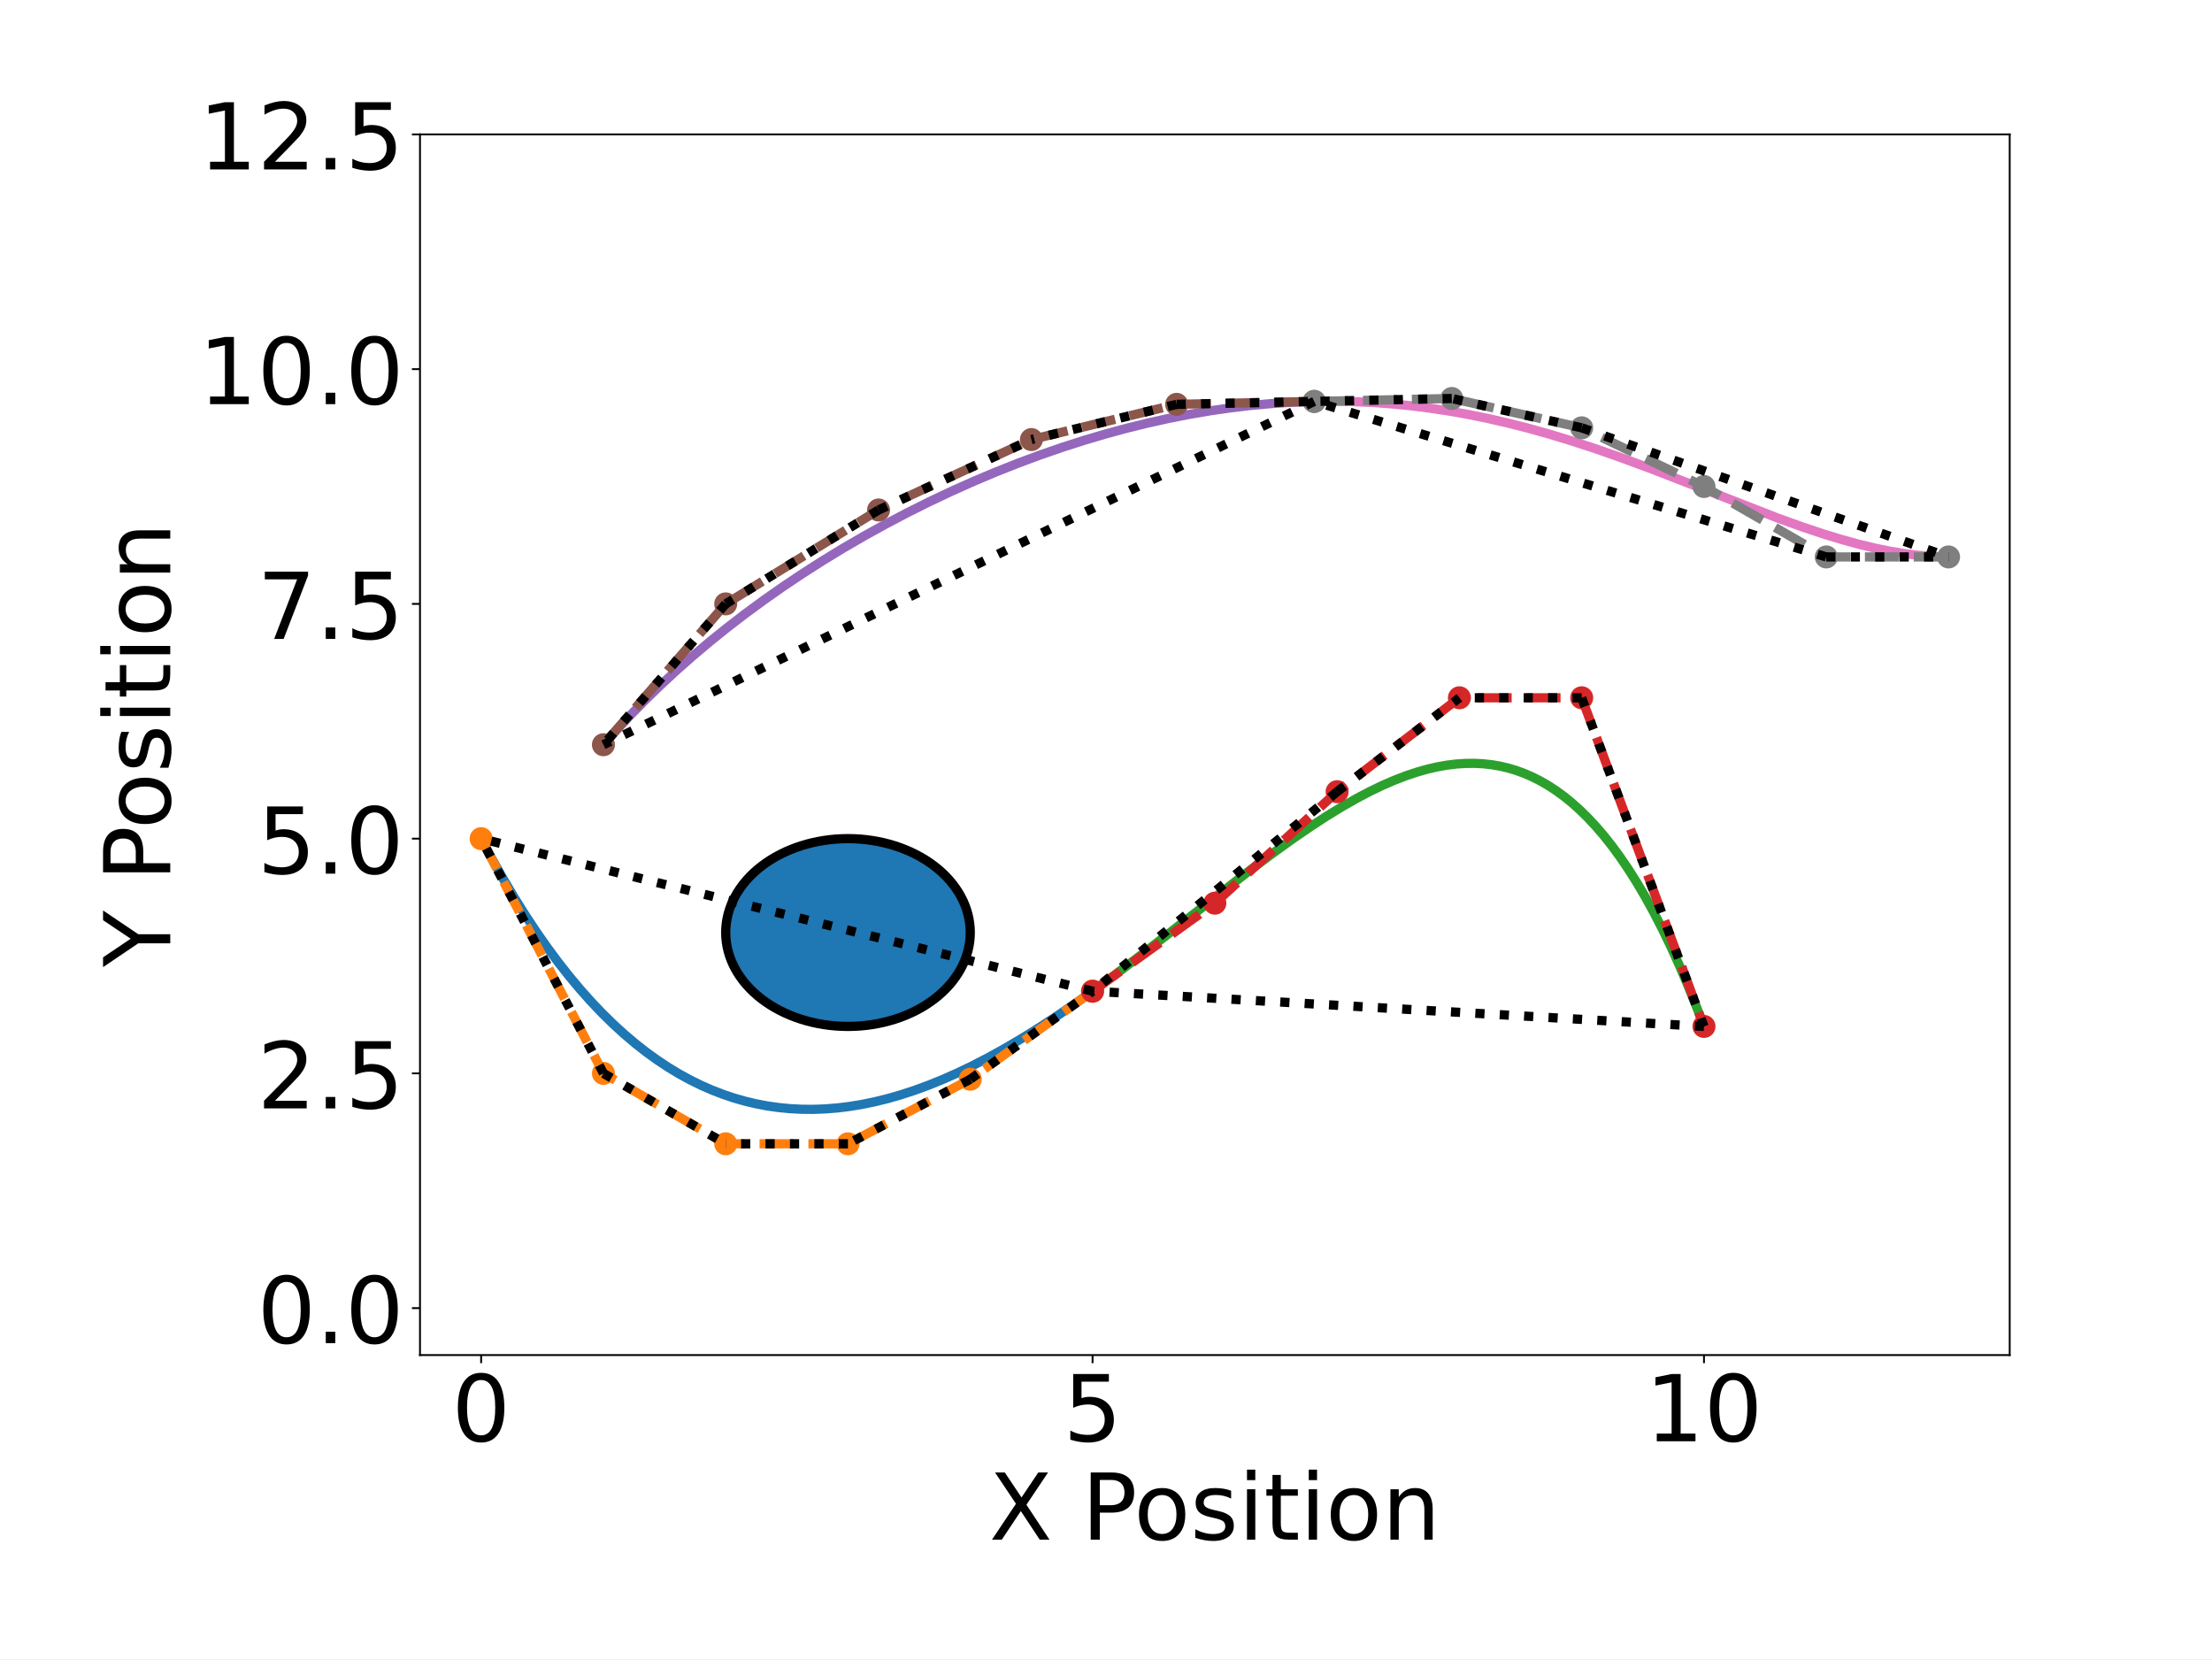
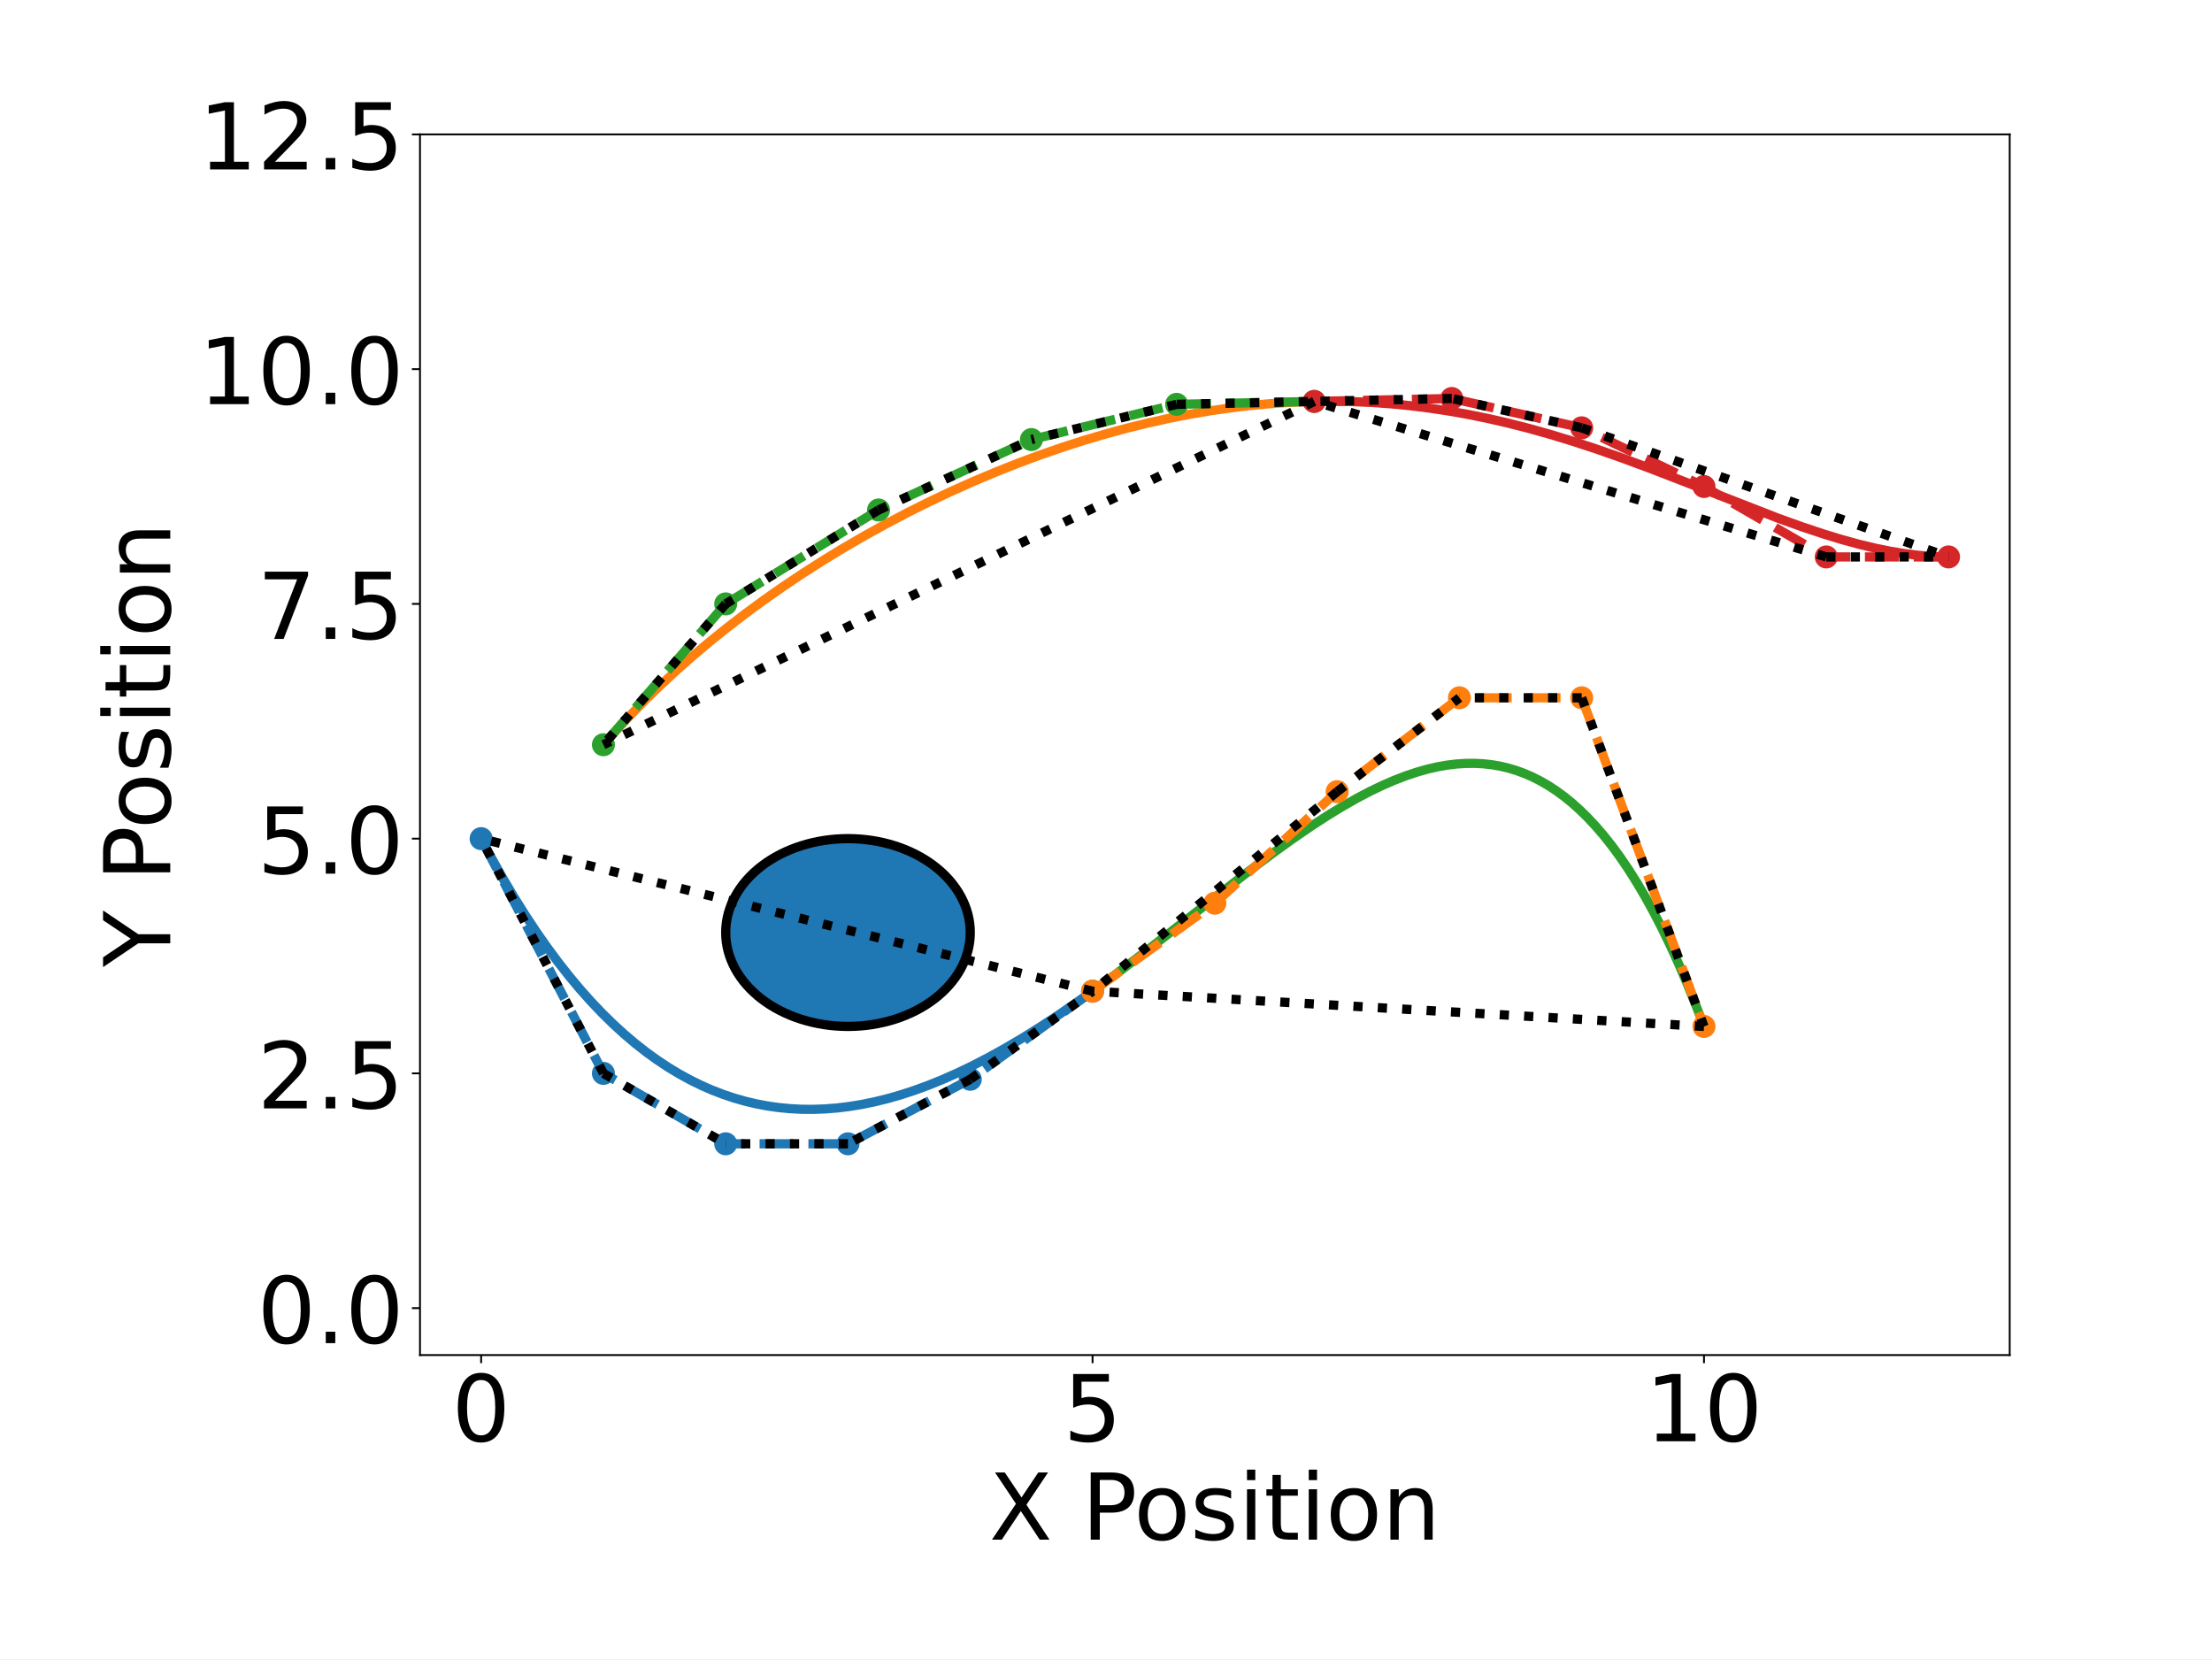
<svg xmlns="http://www.w3.org/2000/svg" xmlns:xlink="http://www.w3.org/1999/xlink" height="720pt" version="1.1" viewBox="0 0 959.976 720" width="959.976pt">
  <defs>
    <style type="text/css">
*{stroke-linecap:butt;stroke-linejoin:round;}
  </style>
  </defs>
  <g id="figure_1">
    <g id="patch_1">
      <path d="M 0 720  L 959.976 720  L 959.976 0  L 0 0  z " style="fill:#ffffff;" />
    </g>
    <g id="axes_1">
      <g id="patch_2">
        <path d="M 182.27 588.04  L 872.181 588.04  L 872.181 58.32  L 182.27 58.32  z " style="fill:#ffffff;" />
      </g>
      <g id="patch_3">
-         <path clip-path="url(#p25de357750)" d="M 368.015 445.423  C 382.09 445.423 395.589 441.13 405.541 433.488  C 415.494 425.847 421.085 415.482 421.085 404.675  C 421.085 393.869 415.494 383.504 405.541 375.862  C 395.589 368.221 382.09 363.928 368.015 363.928  C 353.941 363.928 340.441 368.221 330.489 375.862  C 320.537 383.504 314.945 393.869 314.945 404.675  C 314.945 415.482 320.537 425.847 330.489 433.488  C 340.441 441.13 353.941 445.423 368.015 445.423  z " style="fill:#1f77b4;stroke:#000000;stroke-linejoin:miter;stroke-width:4;" />
+         <path clip-path="url(#p99c8667e4a)" d="M 368.015 445.423  C 382.09 445.423 395.589 441.13 405.541 433.488  C 415.494 425.847 421.085 415.482 421.085 404.675  C 421.085 393.869 415.494 383.504 405.541 375.862  C 395.589 368.221 382.09 363.928 368.015 363.928  C 353.941 363.928 340.441 368.221 330.489 375.862  C 320.537 383.504 314.945 393.869 314.945 404.675  C 314.945 415.482 320.537 425.847 330.489 433.488  C 340.441 441.13 353.941 445.423 368.015 445.423  z " style="fill:#1f77b4;stroke:#000000;stroke-linejoin:miter;stroke-width:4;" />
      </g>
      <g id="matplotlib.axis_1">
        <g id="xtick_1">
          <g id="line2d_1">
            <defs>
-               <path d="M 0 0  L 0 3.5  " id="me58fa36482" style="stroke:#000000;stroke-width:0.8;" />
-             </defs>
-             <g>
-               <use style="stroke:#000000;stroke-width:0.8;" x="208.805" xlink:href="#me58fa36482" y="588.04" />
+               <path d="M 0 0  L 0 3.5  " id="mffff2bf5b6" style="stroke:#000000;stroke-width:0.8;" />
+             </defs>
+             <g>
+               <use style="stroke:#000000;stroke-width:0.8;" x="208.805" xlink:href="#mffff2bf5b6" y="588.04" />
            </g>
          </g>
          <g id="text_1">
            <defs>
              <path d="M 31.781 66.406  Q 24.172 66.406 20.328 58.906  Q 16.5 51.422 16.5 36.375  Q 16.5 21.391 20.328 13.891  Q 24.172 6.391 31.781 6.391  Q 39.453 6.391 43.281 13.891  Q 47.125 21.391 47.125 36.375  Q 47.125 51.422 43.281 58.906  Q 39.453 66.406 31.781 66.406  z M 31.781 74.219  Q 44.047 74.219 50.516 64.516  Q 56.984 54.828 56.984 36.375  Q 56.984 17.969 50.516 8.266  Q 44.047 -1.422 31.781 -1.422  Q 19.531 -1.422 13.062 8.266  Q 6.594 17.969 6.594 36.375  Q 6.594 54.828 13.062 64.516  Q 19.531 74.219 31.781 74.219  z " id="DejaVuSans-48" />
            </defs>
            <g transform="translate(196.08 625.4338)scale(0.4 -0.4)">
              <use xlink:href="#DejaVuSans-48" />
            </g>
          </g>
        </g>
        <g id="xtick_2">
          <g id="line2d_2">
            <g>
-               <use style="stroke:#000000;stroke-width:0.8;" x="474.155" xlink:href="#me58fa36482" y="588.04" />
+               <use style="stroke:#000000;stroke-width:0.8;" x="474.155" xlink:href="#mffff2bf5b6" y="588.04" />
            </g>
          </g>
          <g id="text_2">
            <defs>
              <path d="M 10.797 72.906  L 49.516 72.906  L 49.516 64.594  L 19.828 64.594  L 19.828 46.734  Q 21.969 47.469 24.109 47.828  Q 26.266 48.188 28.422 48.188  Q 40.625 48.188 47.75 41.5  Q 54.891 34.812 54.891 23.391  Q 54.891 11.625 47.562 5.094  Q 40.234 -1.422 26.906 -1.422  Q 22.312 -1.422 17.547 -0.641  Q 12.797 0.141 7.719 1.703  L 7.719 11.625  Q 12.109 9.234 16.797 8.062  Q 21.484 6.891 26.703 6.891  Q 35.156 6.891 40.078 11.328  Q 45.016 15.766 45.016 23.391  Q 45.016 31 40.078 35.438  Q 35.156 39.891 26.703 39.891  Q 22.75 39.891 18.812 39.016  Q 14.891 38.141 10.797 36.281  z " id="DejaVuSans-53" />
            </defs>
            <g transform="translate(461.4304 625.4338)scale(0.4 -0.4)">
              <use xlink:href="#DejaVuSans-53" />
            </g>
          </g>
        </g>
        <g id="xtick_3">
          <g id="line2d_3">
            <g>
-               <use style="stroke:#000000;stroke-width:0.8;" x="739.506" xlink:href="#me58fa36482" y="588.04" />
+               <use style="stroke:#000000;stroke-width:0.8;" x="739.506" xlink:href="#mffff2bf5b6" y="588.04" />
            </g>
          </g>
          <g id="text_3">
            <defs>
              <path d="M 12.406 8.297  L 28.516 8.297  L 28.516 63.922  L 10.984 60.406  L 10.984 69.391  L 28.422 72.906  L 38.281 72.906  L 38.281 8.297  L 54.391 8.297  L 54.391 0  L 12.406 0  z " id="DejaVuSans-49" />
            </defs>
            <g transform="translate(714.0558 625.4338)scale(0.4 -0.4)">
              <use xlink:href="#DejaVuSans-49" />
              <use x="63.623" xlink:href="#DejaVuSans-48" />
            </g>
          </g>
        </g>
        <g id="text_4">
          <defs>
            <path d="M 6.297 72.906  L 16.891 72.906  L 35.016 45.797  L 53.219 72.906  L 63.812 72.906  L 40.375 37.891  L 65.375 0  L 54.781 0  L 34.281 31  L 13.625 0  L 2.984 0  L 29 38.922  z " id="DejaVuSans-88" />
            <path id="DejaVuSans-32" />
            <path d="M 19.672 64.797  L 19.672 37.406  L 32.078 37.406  Q 38.969 37.406 42.719 40.969  Q 46.484 44.531 46.484 51.125  Q 46.484 57.672 42.719 61.234  Q 38.969 64.797 32.078 64.797  z M 9.812 72.906  L 32.078 72.906  Q 44.344 72.906 50.609 67.359  Q 56.891 61.812 56.891 51.125  Q 56.891 40.328 50.609 34.812  Q 44.344 29.297 32.078 29.297  L 19.672 29.297  L 19.672 0  L 9.812 0  z " id="DejaVuSans-80" />
            <path d="M 30.609 48.391  Q 23.391 48.391 19.188 42.75  Q 14.984 37.109 14.984 27.297  Q 14.984 17.484 19.156 11.844  Q 23.344 6.203 30.609 6.203  Q 37.797 6.203 41.984 11.859  Q 46.188 17.531 46.188 27.297  Q 46.188 37.016 41.984 42.703  Q 37.797 48.391 30.609 48.391  z M 30.609 56  Q 42.328 56 49.016 48.375  Q 55.719 40.766 55.719 27.297  Q 55.719 13.875 49.016 6.219  Q 42.328 -1.422 30.609 -1.422  Q 18.844 -1.422 12.172 6.219  Q 5.516 13.875 5.516 27.297  Q 5.516 40.766 12.172 48.375  Q 18.844 56 30.609 56  z " id="DejaVuSans-111" />
            <path d="M 44.281 53.078  L 44.281 44.578  Q 40.484 46.531 36.375 47.5  Q 32.281 48.484 27.875 48.484  Q 21.188 48.484 17.844 46.438  Q 14.5 44.391 14.5 40.281  Q 14.5 37.156 16.891 35.375  Q 19.281 33.594 26.516 31.984  L 29.594 31.297  Q 39.156 29.25 43.188 25.516  Q 47.219 21.781 47.219 15.094  Q 47.219 7.469 41.188 3.016  Q 35.156 -1.422 24.609 -1.422  Q 20.219 -1.422 15.453 -0.562  Q 10.688 0.297 5.422 2  L 5.422 11.281  Q 10.406 8.688 15.234 7.391  Q 20.062 6.109 24.812 6.109  Q 31.156 6.109 34.562 8.281  Q 37.984 10.453 37.984 14.406  Q 37.984 18.062 35.516 20.016  Q 33.062 21.969 24.703 23.781  L 21.578 24.516  Q 13.234 26.266 9.516 29.906  Q 5.812 33.547 5.812 39.891  Q 5.812 47.609 11.281 51.797  Q 16.75 56 26.812 56  Q 31.781 56 36.172 55.266  Q 40.578 54.547 44.281 53.078  z " id="DejaVuSans-115" />
            <path d="M 9.422 54.688  L 18.406 54.688  L 18.406 0  L 9.422 0  z M 9.422 75.984  L 18.406 75.984  L 18.406 64.594  L 9.422 64.594  z " id="DejaVuSans-105" />
            <path d="M 18.312 70.219  L 18.312 54.688  L 36.812 54.688  L 36.812 47.703  L 18.312 47.703  L 18.312 18.016  Q 18.312 11.328 20.141 9.422  Q 21.969 7.516 27.594 7.516  L 36.812 7.516  L 36.812 0  L 27.594 0  Q 17.188 0 13.234 3.875  Q 9.281 7.766 9.281 18.016  L 9.281 47.703  L 2.688 47.703  L 2.688 54.688  L 9.281 54.688  L 9.281 70.219  z " id="DejaVuSans-116" />
            <path d="M 54.891 33.016  L 54.891 0  L 45.906 0  L 45.906 32.719  Q 45.906 40.484 42.875 44.328  Q 39.844 48.188 33.797 48.188  Q 26.516 48.188 22.312 43.547  Q 18.109 38.922 18.109 30.906  L 18.109 0  L 9.078 0  L 9.078 54.688  L 18.109 54.688  L 18.109 46.188  Q 21.344 51.125 25.703 53.562  Q 30.078 56 35.797 56  Q 45.219 56 50.047 50.172  Q 54.891 44.344 54.891 33.016  z " id="DejaVuSans-110" />
          </defs>
          <g transform="translate(429.313 668.1463)scale(0.4 -0.4)">
            <use xlink:href="#DejaVuSans-88" />
            <use x="68.506" xlink:href="#DejaVuSans-32" />
            <use x="100.293" xlink:href="#DejaVuSans-80" />
            <use x="156.971" xlink:href="#DejaVuSans-111" />
            <use x="218.152" xlink:href="#DejaVuSans-115" />
            <use x="270.252" xlink:href="#DejaVuSans-105" />
            <use x="298.035" xlink:href="#DejaVuSans-116" />
            <use x="337.244" xlink:href="#DejaVuSans-105" />
            <use x="365.027" xlink:href="#DejaVuSans-111" />
            <use x="426.209" xlink:href="#DejaVuSans-110" />
          </g>
        </g>
      </g>
      <g id="matplotlib.axis_2">
        <g id="ytick_1">
          <g id="line2d_4">
            <defs>
-               <path d="M 0 0  L -3.5 0  " id="mf2f742e5f3" style="stroke:#000000;stroke-width:0.8;" />
-             </defs>
-             <g>
-               <use style="stroke:#000000;stroke-width:0.8;" x="182.27" xlink:href="#mf2f742e5f3" y="567.666" />
+               <path d="M 0 0  L -3.5 0  " id="mb13438beca" style="stroke:#000000;stroke-width:0.8;" />
+             </defs>
+             <g>
+               <use style="stroke:#000000;stroke-width:0.8;" x="182.27" xlink:href="#mb13438beca" y="567.666" />
            </g>
          </g>
          <g id="text_5">
            <defs>
              <path d="M 10.688 12.406  L 21 12.406  L 21 0  L 10.688 0  z " id="DejaVuSans-46" />
            </defs>
            <g transform="translate(111.6575 582.863)scale(0.4 -0.4)">
              <use xlink:href="#DejaVuSans-48" />
              <use x="63.623" xlink:href="#DejaVuSans-46" />
              <use x="95.41" xlink:href="#DejaVuSans-48" />
            </g>
          </g>
        </g>
        <g id="ytick_2">
          <g id="line2d_5">
            <g>
-               <use style="stroke:#000000;stroke-width:0.8;" x="182.27" xlink:href="#mf2f742e5f3" y="465.797" />
+               <use style="stroke:#000000;stroke-width:0.8;" x="182.27" xlink:href="#mb13438beca" y="465.797" />
            </g>
          </g>
          <g id="text_6">
            <defs>
              <path d="M 19.188 8.297  L 53.609 8.297  L 53.609 0  L 7.328 0  L 7.328 8.297  Q 12.938 14.109 22.625 23.891  Q 32.328 33.688 34.812 36.531  Q 39.547 41.844 41.422 45.531  Q 43.312 49.219 43.312 52.781  Q 43.312 58.594 39.234 62.25  Q 35.156 65.922 28.609 65.922  Q 23.969 65.922 18.812 64.312  Q 13.672 62.703 7.812 59.422  L 7.812 69.391  Q 13.766 71.781 18.938 73  Q 24.125 74.219 28.422 74.219  Q 39.75 74.219 46.484 68.547  Q 53.219 62.891 53.219 53.422  Q 53.219 48.922 51.531 44.891  Q 49.859 40.875 45.406 35.406  Q 44.188 33.984 37.641 27.219  Q 31.109 20.453 19.188 8.297  z " id="DejaVuSans-50" />
            </defs>
            <g transform="translate(111.6575 480.9938)scale(0.4 -0.4)">
              <use xlink:href="#DejaVuSans-50" />
              <use x="63.623" xlink:href="#DejaVuSans-46" />
              <use x="95.41" xlink:href="#DejaVuSans-53" />
            </g>
          </g>
        </g>
        <g id="ytick_3">
          <g id="line2d_6">
            <g>
-               <use style="stroke:#000000;stroke-width:0.8;" x="182.27" xlink:href="#mf2f742e5f3" y="363.928" />
+               <use style="stroke:#000000;stroke-width:0.8;" x="182.27" xlink:href="#mb13438beca" y="363.928" />
            </g>
          </g>
          <g id="text_7">
            <g transform="translate(111.6575 379.1246)scale(0.4 -0.4)">
              <use xlink:href="#DejaVuSans-53" />
              <use x="63.623" xlink:href="#DejaVuSans-46" />
              <use x="95.41" xlink:href="#DejaVuSans-48" />
            </g>
          </g>
        </g>
        <g id="ytick_4">
          <g id="line2d_7">
            <g>
-               <use style="stroke:#000000;stroke-width:0.8;" x="182.27" xlink:href="#mf2f742e5f3" y="262.058" />
+               <use style="stroke:#000000;stroke-width:0.8;" x="182.27" xlink:href="#mb13438beca" y="262.058" />
            </g>
          </g>
          <g id="text_8">
            <defs>
              <path d="M 8.203 72.906  L 55.078 72.906  L 55.078 68.703  L 28.609 0  L 18.312 0  L 43.219 64.594  L 8.203 64.594  z " id="DejaVuSans-55" />
            </defs>
            <g transform="translate(111.6575 277.2553)scale(0.4 -0.4)">
              <use xlink:href="#DejaVuSans-55" />
              <use x="63.623" xlink:href="#DejaVuSans-46" />
              <use x="95.41" xlink:href="#DejaVuSans-53" />
            </g>
          </g>
        </g>
        <g id="ytick_5">
          <g id="line2d_8">
            <g>
-               <use style="stroke:#000000;stroke-width:0.8;" x="182.27" xlink:href="#mf2f742e5f3" y="160.189" />
+               <use style="stroke:#000000;stroke-width:0.8;" x="182.27" xlink:href="#mb13438beca" y="160.189" />
            </g>
          </g>
          <g id="text_9">
            <g transform="translate(86.2075 175.3861)scale(0.4 -0.4)">
              <use xlink:href="#DejaVuSans-49" />
              <use x="63.623" xlink:href="#DejaVuSans-48" />
              <use x="127.246" xlink:href="#DejaVuSans-46" />
              <use x="159.033" xlink:href="#DejaVuSans-48" />
            </g>
          </g>
        </g>
        <g id="ytick_6">
          <g id="line2d_9">
            <g>
-               <use style="stroke:#000000;stroke-width:0.8;" x="182.27" xlink:href="#mf2f742e5f3" y="58.32" />
+               <use style="stroke:#000000;stroke-width:0.8;" x="182.27" xlink:href="#mb13438beca" y="58.32" />
            </g>
          </g>
          <g id="text_10">
            <g transform="translate(86.2075 73.51687)scale(0.4 -0.4)">
              <use xlink:href="#DejaVuSans-49" />
              <use x="63.623" xlink:href="#DejaVuSans-50" />
              <use x="127.246" xlink:href="#DejaVuSans-46" />
              <use x="159.033" xlink:href="#DejaVuSans-53" />
            </g>
          </g>
        </g>
        <g id="text_11">
          <defs>
            <path d="M -0.203 72.906  L 10.406 72.906  L 30.609 42.922  L 50.688 72.906  L 61.281 72.906  L 35.5 34.719  L 35.5 0  L 25.594 0  L 25.594 34.719  z " id="DejaVuSans-89" />
          </defs>
          <g transform="translate(73.88875 419.6081)rotate(-90)scale(0.4 -0.4)">
            <use xlink:href="#DejaVuSans-89" />
            <use x="61.084" xlink:href="#DejaVuSans-32" />
            <use x="92.871" xlink:href="#DejaVuSans-80" />
            <use x="149.549" xlink:href="#DejaVuSans-111" />
            <use x="210.73" xlink:href="#DejaVuSans-115" />
            <use x="262.83" xlink:href="#DejaVuSans-105" />
            <use x="290.613" xlink:href="#DejaVuSans-116" />
            <use x="329.822" xlink:href="#DejaVuSans-105" />
            <use x="357.605" xlink:href="#DejaVuSans-111" />
            <use x="418.787" xlink:href="#DejaVuSans-110" />
          </g>
        </g>
      </g>
      <g id="line2d_10">
-         <path clip-path="url(#p25de357750)" d="M 208.805 363.928  L 213.581 372.867  L 218.358 381.359  L 223.134 389.416  L 227.91 397.051  L 232.687 404.278  L 237.463 411.108  L 242.239 417.553  L 247.015 423.625  L 251.792 429.334  L 256.568 434.692  L 261.344 439.708  L 266.121 444.393  L 270.897 448.755  L 275.673 452.804  L 280.45 456.549  L 285.226 459.999  L 290.002 463.161  L 294.779 466.044  L 299.555 468.656  L 304.331 471.003  L 309.107 473.093  L 313.884 474.933  L 318.66 476.53  L 323.436 477.89  L 328.213 479.02  L 332.989 479.925  L 337.765 480.611  L 342.807 481.105  L 347.849 481.369  L 352.89 481.408  L 357.932 481.23  L 363.239 480.814  L 368.546 480.17  L 373.853 479.306  L 379.425 478.168  L 384.998 476.802  L 390.835 475.135  L 396.673 473.234  L 402.776 471.006  L 408.879 468.543  L 415.248 465.731  L 421.881 462.553  L 428.781 458.992  L 435.945 455.032  L 443.375 450.663  L 451.07 445.876  L 459.296 440.489  L 468.052 434.48  L 474.155 430.143  L 474.155 430.143  " style="fill:none;stroke:#1f77b4;stroke-linecap:square;stroke-width:4;" />
+         <path clip-path="url(#p99c8667e4a)" d="M 208.805 363.928  L 213.581 372.867  L 218.358 381.359  L 223.134 389.416  L 227.91 397.051  L 232.687 404.278  L 237.463 411.108  L 242.239 417.553  L 247.015 423.625  L 251.792 429.334  L 256.568 434.692  L 261.344 439.708  L 266.121 444.393  L 270.897 448.755  L 275.673 452.804  L 280.45 456.549  L 285.226 459.999  L 290.002 463.161  L 294.779 466.044  L 299.555 468.656  L 304.331 471.003  L 309.107 473.093  L 313.884 474.933  L 318.66 476.53  L 323.436 477.89  L 328.213 479.02  L 332.989 479.925  L 337.765 480.611  L 342.807 481.105  L 347.849 481.369  L 352.89 481.408  L 357.932 481.23  L 363.239 480.814  L 368.546 480.17  L 373.853 479.306  L 379.425 478.168  L 384.998 476.802  L 390.835 475.135  L 396.673 473.234  L 402.776 471.006  L 408.879 468.543  L 415.248 465.731  L 421.881 462.553  L 428.781 458.992  L 435.945 455.032  L 443.375 450.663  L 451.07 445.876  L 459.296 440.489  L 468.052 434.48  L 474.155 430.143  L 474.155 430.143  " style="fill:none;stroke:#1f77b4;stroke-linecap:square;stroke-width:4;" />
      </g>
      <g id="line2d_11">
-         <path clip-path="url(#p25de357750)" d="M 208.805 363.928  L 261.875 465.797  L 314.945 496.358  L 368.015 496.358  L 421.085 468.344  L 474.155 430.143  " style="fill:none;stroke:#ff7f0e;stroke-dasharray:14.8,6.4;stroke-dashoffset:0;stroke-width:4;" />
+         <path clip-path="url(#p99c8667e4a)" d="M 208.805 363.928  L 261.875 465.797  L 314.945 496.358  L 368.015 496.358  L 421.085 468.344  L 474.155 430.143  " style="fill:none;stroke:#1f77b4;stroke-dasharray:14.8,6.4;stroke-dashoffset:0;stroke-width:4;" />
        <defs>
-           <path d="M 0 4.5  C 1.193 4.5 2.338 4.026 3.182 3.182  C 4.026 2.338 4.5 1.193 4.5 0  C 4.5 -1.193 4.026 -2.338 3.182 -3.182  C 2.338 -4.026 1.193 -4.5 0 -4.5  C -1.193 -4.5 -2.338 -4.026 -3.182 -3.182  C -4.026 -2.338 -4.5 -1.193 -4.5 0  C -4.5 1.193 -4.026 2.338 -3.182 3.182  C -2.338 4.026 -1.193 4.5 0 4.5  z " id="mc4dd493df7" style="stroke:#ff7f0e;" />
+           <path d="M 0 4.5  C 1.193 4.5 2.338 4.026 3.182 3.182  C 4.026 2.338 4.5 1.193 4.5 0  C 4.5 -1.193 4.026 -2.338 3.182 -3.182  C 2.338 -4.026 1.193 -4.5 0 -4.5  C -1.193 -4.5 -2.338 -4.026 -3.182 -3.182  C -4.026 -2.338 -4.5 -1.193 -4.5 0  C -4.5 1.193 -4.026 2.338 -3.182 3.182  C -2.338 4.026 -1.193 4.5 0 4.5  z " id="m9e0cf4bf58" style="stroke:#1f77b4;" />
        </defs>
-         <g clip-path="url(#p25de357750)">
-           <use style="fill:#ff7f0e;stroke:#ff7f0e;" x="208.805" xlink:href="#mc4dd493df7" y="363.928" />
-           <use style="fill:#ff7f0e;stroke:#ff7f0e;" x="261.875" xlink:href="#mc4dd493df7" y="465.797" />
-           <use style="fill:#ff7f0e;stroke:#ff7f0e;" x="314.945" xlink:href="#mc4dd493df7" y="496.358" />
-           <use style="fill:#ff7f0e;stroke:#ff7f0e;" x="368.015" xlink:href="#mc4dd493df7" y="496.358" />
-           <use style="fill:#ff7f0e;stroke:#ff7f0e;" x="421.085" xlink:href="#mc4dd493df7" y="468.344" />
-           <use style="fill:#ff7f0e;stroke:#ff7f0e;" x="474.155" xlink:href="#mc4dd493df7" y="430.143" />
+         <g clip-path="url(#p99c8667e4a)">
+           <use style="fill:#1f77b4;stroke:#1f77b4;" x="208.805" xlink:href="#m9e0cf4bf58" y="363.928" />
+           <use style="fill:#1f77b4;stroke:#1f77b4;" x="261.875" xlink:href="#m9e0cf4bf58" y="465.797" />
+           <use style="fill:#1f77b4;stroke:#1f77b4;" x="314.945" xlink:href="#m9e0cf4bf58" y="496.358" />
+           <use style="fill:#1f77b4;stroke:#1f77b4;" x="368.015" xlink:href="#m9e0cf4bf58" y="496.358" />
+           <use style="fill:#1f77b4;stroke:#1f77b4;" x="421.085" xlink:href="#m9e0cf4bf58" y="468.344" />
+           <use style="fill:#1f77b4;stroke:#1f77b4;" x="474.155" xlink:href="#m9e0cf4bf58" y="430.143" />
        </g>
      </g>
      <g id="line2d_12">
-         <path clip-path="url(#p25de357750)" d="M 474.155 430.143  L 484.239 422.747  L 495.914 413.897  L 511.304 401.927  L 541.024 378.756  L 551.903 370.596  L 560.925 364.098  L 568.886 358.633  L 576.05 353.978  L 582.684 349.928  L 588.787 346.456  L 594.624 343.389  L 600.197 340.719  L 605.239 338.541  L 610.28 336.608  L 615.056 335.019  L 619.567 333.751  L 623.813 332.778  L 628.059 332.03  L 632.039 331.547  L 636.019 331.284  L 639.999 331.254  L 643.714 331.445  L 647.429 331.859  L 651.144 332.505  L 654.594 333.321  L 658.043 334.354  L 661.493 335.613  L 664.942 337.105  L 668.392 338.841  L 671.841 340.828  L 675.291 343.076  L 678.741 345.595  L 682.19 348.393  L 685.64 351.482  L 689.089 354.869  L 692.539 358.567  L 695.988 362.584  L 699.438 366.933  L 702.887 371.622  L 706.602 377.067  L 710.317 382.934  L 714.032 389.238  L 717.747 395.993  L 721.462 403.215  L 725.177 410.918  L 728.892 419.117  L 732.607 427.829  L 736.587 437.75  L 739.506 445.423  L 739.506 445.423  " style="fill:none;stroke:#2ca02c;stroke-linecap:square;stroke-width:4;" />
+         <path clip-path="url(#p99c8667e4a)" d="M 474.155 430.143  L 484.239 422.747  L 495.914 413.897  L 511.304 401.927  L 541.024 378.756  L 551.903 370.596  L 560.925 364.098  L 568.886 358.633  L 576.05 353.978  L 582.684 349.928  L 588.787 346.456  L 594.624 343.389  L 600.197 340.719  L 605.239 338.541  L 610.28 336.608  L 615.056 335.019  L 619.567 333.751  L 623.813 332.778  L 628.059 332.03  L 632.039 331.547  L 636.019 331.284  L 639.999 331.254  L 643.714 331.445  L 647.429 331.859  L 651.144 332.505  L 654.594 333.321  L 658.043 334.354  L 661.493 335.613  L 664.942 337.105  L 668.392 338.841  L 671.841 340.828  L 675.291 343.076  L 678.741 345.595  L 682.19 348.393  L 685.64 351.482  L 689.089 354.869  L 692.539 358.567  L 695.988 362.584  L 699.438 366.933  L 702.887 371.622  L 706.602 377.067  L 710.317 382.934  L 714.032 389.238  L 717.747 395.993  L 721.462 403.215  L 725.177 410.918  L 728.892 419.117  L 732.607 427.829  L 736.587 437.75  L 739.506 445.423  L 739.506 445.423  " style="fill:none;stroke:#2ca02c;stroke-linecap:square;stroke-width:4;" />
      </g>
      <g id="line2d_13">
-         <path clip-path="url(#p25de357750)" d="M 474.155 430.143  L 527.226 391.942  L 580.296 343.554  L 633.366 302.806  L 686.436 302.806  L 739.506 445.423  " style="fill:none;stroke:#d62728;stroke-dasharray:14.8,6.4;stroke-dashoffset:0;stroke-width:4;" />
+         <path clip-path="url(#p99c8667e4a)" d="M 474.155 430.143  L 527.226 391.942  L 580.296 343.554  L 633.366 302.806  L 686.436 302.806  L 739.506 445.423  " style="fill:none;stroke:#ff7f0e;stroke-dasharray:14.8,6.4;stroke-dashoffset:0;stroke-width:4;" />
        <defs>
-           <path d="M 0 4.5  C 1.193 4.5 2.338 4.026 3.182 3.182  C 4.026 2.338 4.5 1.193 4.5 0  C 4.5 -1.193 4.026 -2.338 3.182 -3.182  C 2.338 -4.026 1.193 -4.5 0 -4.5  C -1.193 -4.5 -2.338 -4.026 -3.182 -3.182  C -4.026 -2.338 -4.5 -1.193 -4.5 0  C -4.5 1.193 -4.026 2.338 -3.182 3.182  C -2.338 4.026 -1.193 4.5 0 4.5  z " id="ma0790e08c5" style="stroke:#d62728;" />
+           <path d="M 0 4.5  C 1.193 4.5 2.338 4.026 3.182 3.182  C 4.026 2.338 4.5 1.193 4.5 0  C 4.5 -1.193 4.026 -2.338 3.182 -3.182  C 2.338 -4.026 1.193 -4.5 0 -4.5  C -1.193 -4.5 -2.338 -4.026 -3.182 -3.182  C -4.026 -2.338 -4.5 -1.193 -4.5 0  C -4.5 1.193 -4.026 2.338 -3.182 3.182  C -2.338 4.026 -1.193 4.5 0 4.5  z " id="m1a6ee201af" style="stroke:#ff7f0e;" />
        </defs>
-         <g clip-path="url(#p25de357750)">
-           <use style="fill:#d62728;stroke:#d62728;" x="474.155" xlink:href="#ma0790e08c5" y="430.143" />
-           <use style="fill:#d62728;stroke:#d62728;" x="527.226" xlink:href="#ma0790e08c5" y="391.942" />
-           <use style="fill:#d62728;stroke:#d62728;" x="580.296" xlink:href="#ma0790e08c5" y="343.554" />
-           <use style="fill:#d62728;stroke:#d62728;" x="633.366" xlink:href="#ma0790e08c5" y="302.806" />
-           <use style="fill:#d62728;stroke:#d62728;" x="686.436" xlink:href="#ma0790e08c5" y="302.806" />
-           <use style="fill:#d62728;stroke:#d62728;" x="739.506" xlink:href="#ma0790e08c5" y="445.423" />
+         <g clip-path="url(#p99c8667e4a)">
+           <use style="fill:#ff7f0e;stroke:#ff7f0e;" x="474.155" xlink:href="#m1a6ee201af" y="430.143" />
+           <use style="fill:#ff7f0e;stroke:#ff7f0e;" x="527.226" xlink:href="#m1a6ee201af" y="391.942" />
+           <use style="fill:#ff7f0e;stroke:#ff7f0e;" x="580.296" xlink:href="#m1a6ee201af" y="343.554" />
+           <use style="fill:#ff7f0e;stroke:#ff7f0e;" x="633.366" xlink:href="#m1a6ee201af" y="302.806" />
+           <use style="fill:#ff7f0e;stroke:#ff7f0e;" x="686.436" xlink:href="#m1a6ee201af" y="302.806" />
+           <use style="fill:#ff7f0e;stroke:#ff7f0e;" x="739.506" xlink:href="#m1a6ee201af" y="445.423" />
        </g>
      </g>
      <g id="line2d_14">
-         <path clip-path="url(#p25de357750)" d="M 261.875 323.18  L 267.776 316.554  L 273.796 310.119  L 280.21 303.59  L 286.738 297.256  L 293.661 290.85  L 300.689 284.645  L 308.112 278.389  L 315.629 272.34  L 323.537 266.263  L 331.527 260.397  L 339.9 254.527  L 348.342 248.876  L 357.157 243.244  L 366.024 237.84  L 375.252 232.481  L 384.516 227.361  L 393.807 222.477  L 403.114 217.828  L 412.752 213.265  L 422.391 208.952  L 432.023 204.887  L 441.641 201.071  L 451.239 197.505  L 460.81 194.188  L 470.349 191.123  L 479.852 188.309  L 488.999 185.828  L 498.103 183.585  L 507.163 181.579  L 516.175 179.811  L 525.138 178.283  L 534.049 176.993  L 542.602 175.975  L 551.104 175.18  L 559.555 174.608  L 567.955 174.256  L 570.345 174.196  L 570.345 174.196  " style="fill:none;stroke:#9467bd;stroke-linecap:square;stroke-width:4;" />
+         <path clip-path="url(#p99c8667e4a)" d="M 261.875 323.18  L 267.776 316.554  L 273.796 310.119  L 280.21 303.59  L 286.738 297.256  L 293.661 290.85  L 300.689 284.645  L 308.112 278.389  L 315.629 272.34  L 323.537 266.263  L 331.527 260.397  L 339.9 254.527  L 348.342 248.876  L 357.157 243.244  L 366.024 237.84  L 375.252 232.481  L 384.516 227.361  L 393.807 222.477  L 403.114 217.828  L 412.752 213.265  L 422.391 208.952  L 432.023 204.887  L 441.641 201.071  L 451.239 197.505  L 460.81 194.188  L 470.349 191.123  L 479.852 188.309  L 488.999 185.828  L 498.103 183.585  L 507.163 181.579  L 516.175 179.811  L 525.138 178.283  L 534.049 176.993  L 542.602 175.975  L 551.104 175.18  L 559.555 174.608  L 567.955 174.256  L 570.345 174.196  L 570.345 174.196  " style="fill:none;stroke:#ff7f0e;stroke-linecap:square;stroke-width:4;" />
      </g>
      <g id="line2d_15">
-         <path clip-path="url(#p25de357750)" d="M 261.875 323.18  L 314.945 262.058  L 381.283 221.311  L 447.62 190.75  L 510.641 175.47  L 570.345 174.196  " style="fill:none;stroke:#8c564b;stroke-dasharray:14.8,6.4;stroke-dashoffset:0;stroke-width:4;" />
+         <path clip-path="url(#p99c8667e4a)" d="M 261.875 323.18  L 314.945 262.058  L 381.283 221.311  L 447.62 190.75  L 510.641 175.47  L 570.345 174.196  " style="fill:none;stroke:#2ca02c;stroke-dasharray:14.8,6.4;stroke-dashoffset:0;stroke-width:4;" />
        <defs>
-           <path d="M 0 4.5  C 1.193 4.5 2.338 4.026 3.182 3.182  C 4.026 2.338 4.5 1.193 4.5 0  C 4.5 -1.193 4.026 -2.338 3.182 -3.182  C 2.338 -4.026 1.193 -4.5 0 -4.5  C -1.193 -4.5 -2.338 -4.026 -3.182 -3.182  C -4.026 -2.338 -4.5 -1.193 -4.5 0  C -4.5 1.193 -4.026 2.338 -3.182 3.182  C -2.338 4.026 -1.193 4.5 0 4.5  z " id="ma525fb37a8" style="stroke:#8c564b;" />
+           <path d="M 0 4.5  C 1.193 4.5 2.338 4.026 3.182 3.182  C 4.026 2.338 4.5 1.193 4.5 0  C 4.5 -1.193 4.026 -2.338 3.182 -3.182  C 2.338 -4.026 1.193 -4.5 0 -4.5  C -1.193 -4.5 -2.338 -4.026 -3.182 -3.182  C -4.026 -2.338 -4.5 -1.193 -4.5 0  C -4.5 1.193 -4.026 2.338 -3.182 3.182  C -2.338 4.026 -1.193 4.5 0 4.5  z " id="m8394924239" style="stroke:#2ca02c;" />
        </defs>
-         <g clip-path="url(#p25de357750)">
-           <use style="fill:#8c564b;stroke:#8c564b;" x="261.875" xlink:href="#ma525fb37a8" y="323.18" />
-           <use style="fill:#8c564b;stroke:#8c564b;" x="314.945" xlink:href="#ma525fb37a8" y="262.058" />
-           <use style="fill:#8c564b;stroke:#8c564b;" x="381.283" xlink:href="#ma525fb37a8" y="221.311" />
-           <use style="fill:#8c564b;stroke:#8c564b;" x="447.62" xlink:href="#ma525fb37a8" y="190.75" />
-           <use style="fill:#8c564b;stroke:#8c564b;" x="510.641" xlink:href="#ma525fb37a8" y="175.47" />
-           <use style="fill:#8c564b;stroke:#8c564b;" x="570.345" xlink:href="#ma525fb37a8" y="174.196" />
+         <g clip-path="url(#p99c8667e4a)">
+           <use style="fill:#2ca02c;stroke:#2ca02c;" x="261.875" xlink:href="#m8394924239" y="323.18" />
+           <use style="fill:#2ca02c;stroke:#2ca02c;" x="314.945" xlink:href="#m8394924239" y="262.058" />
+           <use style="fill:#2ca02c;stroke:#2ca02c;" x="381.283" xlink:href="#m8394924239" y="221.311" />
+           <use style="fill:#2ca02c;stroke:#2ca02c;" x="447.62" xlink:href="#m8394924239" y="190.75" />
+           <use style="fill:#2ca02c;stroke:#2ca02c;" x="510.641" xlink:href="#m8394924239" y="175.47" />
+           <use style="fill:#2ca02c;stroke:#2ca02c;" x="570.345" xlink:href="#m8394924239" y="174.196" />
        </g>
      </g>
      <g id="line2d_16">
-         <path clip-path="url(#p25de357750)" d="M 570.345 174.196  L 578.677 174.127  L 586.958 174.276  L 595.187 174.641  L 603.657 175.241  L 612.072 176.066  L 620.435 177.109  L 628.746 178.366  L 637.292 179.884  L 645.786 181.615  L 654.51 183.618  L 663.463 185.901  L 672.643 188.472  L 682.322 191.418  L 692.496 194.752  L 703.434 198.577  L 715.669 203.099  L 730.537 208.843  L 771.791 224.926  L 782.444 228.748  L 791.488 231.758  L 799.461 234.185  L 806.898 236.218  L 813.801 237.871  L 820.171 239.172  L 826.275 240.191  L 832.113 240.936  L 837.685 241.419  L 842.992 241.654  L 845.646 241.685  L 845.646 241.685  " style="fill:none;stroke:#e377c2;stroke-linecap:square;stroke-width:4;" />
+         <path clip-path="url(#p99c8667e4a)" d="M 570.345 174.196  L 578.677 174.127  L 586.958 174.276  L 595.187 174.641  L 603.657 175.241  L 612.072 176.066  L 620.435 177.109  L 628.746 178.366  L 637.292 179.884  L 645.786 181.615  L 654.51 183.618  L 663.463 185.901  L 672.643 188.472  L 682.322 191.418  L 692.496 194.752  L 703.434 198.577  L 715.669 203.099  L 730.537 208.843  L 771.791 224.926  L 782.444 228.748  L 791.488 231.758  L 799.461 234.185  L 806.898 236.218  L 813.801 237.871  L 820.171 239.172  L 826.275 240.191  L 832.113 240.936  L 837.685 241.419  L 842.992 241.654  L 845.646 241.685  L 845.646 241.685  " style="fill:none;stroke:#d62728;stroke-linecap:square;stroke-width:4;" />
      </g>
      <g id="line2d_17">
-         <path clip-path="url(#p25de357750)" d="M 570.345 174.196  L 630.049 172.923  L 686.436 185.657  L 739.506 211.124  L 792.576 241.685  L 845.646 241.685  " style="fill:none;stroke:#7f7f7f;stroke-dasharray:14.8,6.4;stroke-dashoffset:0;stroke-width:4;" />
+         <path clip-path="url(#p99c8667e4a)" d="M 570.345 174.196  L 630.049 172.923  L 686.436 185.657  L 739.506 211.124  L 792.576 241.685  L 845.646 241.685  " style="fill:none;stroke:#d62728;stroke-dasharray:14.8,6.4;stroke-dashoffset:0;stroke-width:4;" />
        <defs>
-           <path d="M 0 4.5  C 1.193 4.5 2.338 4.026 3.182 3.182  C 4.026 2.338 4.5 1.193 4.5 0  C 4.5 -1.193 4.026 -2.338 3.182 -3.182  C 2.338 -4.026 1.193 -4.5 0 -4.5  C -1.193 -4.5 -2.338 -4.026 -3.182 -3.182  C -4.026 -2.338 -4.5 -1.193 -4.5 0  C -4.5 1.193 -4.026 2.338 -3.182 3.182  C -2.338 4.026 -1.193 4.5 0 4.5  z " id="m012d086603" style="stroke:#7f7f7f;" />
+           <path d="M 0 4.5  C 1.193 4.5 2.338 4.026 3.182 3.182  C 4.026 2.338 4.5 1.193 4.5 0  C 4.5 -1.193 4.026 -2.338 3.182 -3.182  C 2.338 -4.026 1.193 -4.5 0 -4.5  C -1.193 -4.5 -2.338 -4.026 -3.182 -3.182  C -4.026 -2.338 -4.5 -1.193 -4.5 0  C -4.5 1.193 -4.026 2.338 -3.182 3.182  C -2.338 4.026 -1.193 4.5 0 4.5  z " id="ma1f23a8a9d" style="stroke:#d62728;" />
        </defs>
-         <g clip-path="url(#p25de357750)">
-           <use style="fill:#7f7f7f;stroke:#7f7f7f;" x="570.345" xlink:href="#m012d086603" y="174.196" />
-           <use style="fill:#7f7f7f;stroke:#7f7f7f;" x="630.049" xlink:href="#m012d086603" y="172.923" />
-           <use style="fill:#7f7f7f;stroke:#7f7f7f;" x="686.436" xlink:href="#m012d086603" y="185.657" />
-           <use style="fill:#7f7f7f;stroke:#7f7f7f;" x="739.506" xlink:href="#m012d086603" y="211.124" />
-           <use style="fill:#7f7f7f;stroke:#7f7f7f;" x="792.576" xlink:href="#m012d086603" y="241.685" />
-           <use style="fill:#7f7f7f;stroke:#7f7f7f;" x="845.646" xlink:href="#m012d086603" y="241.685" />
+         <g clip-path="url(#p99c8667e4a)">
+           <use style="fill:#d62728;stroke:#d62728;" x="570.345" xlink:href="#ma1f23a8a9d" y="174.196" />
+           <use style="fill:#d62728;stroke:#d62728;" x="630.049" xlink:href="#ma1f23a8a9d" y="172.923" />
+           <use style="fill:#d62728;stroke:#d62728;" x="686.436" xlink:href="#ma1f23a8a9d" y="185.657" />
+           <use style="fill:#d62728;stroke:#d62728;" x="739.506" xlink:href="#ma1f23a8a9d" y="211.124" />
+           <use style="fill:#d62728;stroke:#d62728;" x="792.576" xlink:href="#ma1f23a8a9d" y="241.685" />
+           <use style="fill:#d62728;stroke:#d62728;" x="845.646" xlink:href="#ma1f23a8a9d" y="241.685" />
        </g>
      </g>
      <g id="line2d_18">
-         <path clip-path="url(#p25de357750)" d="M 474.155 430.143  L 208.805 363.928  " style="fill:none;stroke:#000000;stroke-dasharray:4,6.6;stroke-dashoffset:0;stroke-width:4;" />
+         <path clip-path="url(#p99c8667e4a)" d="M 474.155 430.143  L 208.805 363.928  " style="fill:none;stroke:#000000;stroke-dasharray:4,6.6;stroke-dashoffset:0;stroke-width:4;" />
      </g>
      <g id="line2d_19">
-         <path clip-path="url(#p25de357750)" d="M 368.015 496.358  L 314.945 496.358  " style="fill:none;stroke:#000000;stroke-dasharray:4,6.6;stroke-dashoffset:0;stroke-width:4;" />
+         <path clip-path="url(#p99c8667e4a)" d="M 368.015 496.358  L 314.945 496.358  " style="fill:none;stroke:#000000;stroke-dasharray:4,6.6;stroke-dashoffset:0;stroke-width:4;" />
      </g>
      <g id="line2d_20">
-         <path clip-path="url(#p25de357750)" d="M 261.875 465.797  L 208.805 363.928  " style="fill:none;stroke:#000000;stroke-dasharray:4,6.6;stroke-dashoffset:0;stroke-width:4;" />
+         <path clip-path="url(#p99c8667e4a)" d="M 261.875 465.797  L 208.805 363.928  " style="fill:none;stroke:#000000;stroke-dasharray:4,6.6;stroke-dashoffset:0;stroke-width:4;" />
      </g>
      <g id="line2d_21">
-         <path clip-path="url(#p25de357750)" d="M 261.875 465.797  L 314.945 496.358  " style="fill:none;stroke:#000000;stroke-dasharray:4,6.6;stroke-dashoffset:0;stroke-width:4;" />
+         <path clip-path="url(#p99c8667e4a)" d="M 261.875 465.797  L 314.945 496.358  " style="fill:none;stroke:#000000;stroke-dasharray:4,6.6;stroke-dashoffset:0;stroke-width:4;" />
      </g>
      <g id="line2d_22">
-         <path clip-path="url(#p25de357750)" d="M 421.085 468.344  L 474.155 430.143  " style="fill:none;stroke:#000000;stroke-dasharray:4,6.6;stroke-dashoffset:0;stroke-width:4;" />
+         <path clip-path="url(#p99c8667e4a)" d="M 421.085 468.344  L 474.155 430.143  " style="fill:none;stroke:#000000;stroke-dasharray:4,6.6;stroke-dashoffset:0;stroke-width:4;" />
      </g>
      <g id="line2d_23">
-         <path clip-path="url(#p25de357750)" d="M 421.085 468.344  L 368.015 496.358  " style="fill:none;stroke:#000000;stroke-dasharray:4,6.6;stroke-dashoffset:0;stroke-width:4;" />
+         <path clip-path="url(#p99c8667e4a)" d="M 421.085 468.344  L 368.015 496.358  " style="fill:none;stroke:#000000;stroke-dasharray:4,6.6;stroke-dashoffset:0;stroke-width:4;" />
      </g>
      <g id="line2d_24">
-         <path clip-path="url(#p25de357750)" d="M 739.506 445.423  L 474.155 430.143  " style="fill:none;stroke:#000000;stroke-dasharray:4,6.6;stroke-dashoffset:0;stroke-width:4;" />
+         <path clip-path="url(#p99c8667e4a)" d="M 739.506 445.423  L 474.155 430.143  " style="fill:none;stroke:#000000;stroke-dasharray:4,6.6;stroke-dashoffset:0;stroke-width:4;" />
      </g>
      <g id="line2d_25">
-         <path clip-path="url(#p25de357750)" d="M 686.436 302.806  L 739.506 445.423  " style="fill:none;stroke:#000000;stroke-dasharray:4,6.6;stroke-dashoffset:0;stroke-width:4;" />
+         <path clip-path="url(#p99c8667e4a)" d="M 686.436 302.806  L 739.506 445.423  " style="fill:none;stroke:#000000;stroke-dasharray:4,6.6;stroke-dashoffset:0;stroke-width:4;" />
      </g>
      <g id="line2d_26">
-         <path clip-path="url(#p25de357750)" d="M 686.436 302.806  L 633.366 302.806  " style="fill:none;stroke:#000000;stroke-dasharray:4,6.6;stroke-dashoffset:0;stroke-width:4;" />
+         <path clip-path="url(#p99c8667e4a)" d="M 686.436 302.806  L 633.366 302.806  " style="fill:none;stroke:#000000;stroke-dasharray:4,6.6;stroke-dashoffset:0;stroke-width:4;" />
      </g>
      <g id="line2d_27">
-         <path clip-path="url(#p25de357750)" d="M 580.296 343.554  L 474.155 430.143  " style="fill:none;stroke:#000000;stroke-dasharray:4,6.6;stroke-dashoffset:0;stroke-width:4;" />
+         <path clip-path="url(#p99c8667e4a)" d="M 580.296 343.554  L 474.155 430.143  " style="fill:none;stroke:#000000;stroke-dasharray:4,6.6;stroke-dashoffset:0;stroke-width:4;" />
      </g>
      <g id="line2d_28">
-         <path clip-path="url(#p25de357750)" d="M 580.296 343.554  L 633.366 302.806  " style="fill:none;stroke:#000000;stroke-dasharray:4,6.6;stroke-dashoffset:0;stroke-width:4;" />
+         <path clip-path="url(#p99c8667e4a)" d="M 580.296 343.554  L 633.366 302.806  " style="fill:none;stroke:#000000;stroke-dasharray:4,6.6;stroke-dashoffset:0;stroke-width:4;" />
      </g>
      <g id="line2d_29">
-         <path clip-path="url(#p25de357750)" d="M 570.345 174.196  L 261.875 323.18  " style="fill:none;stroke:#000000;stroke-dasharray:4,6.6;stroke-dashoffset:0;stroke-width:4;" />
+         <path clip-path="url(#p99c8667e4a)" d="M 570.345 174.196  L 261.875 323.18  " style="fill:none;stroke:#000000;stroke-dasharray:4,6.6;stroke-dashoffset:0;stroke-width:4;" />
      </g>
      <g id="line2d_30">
-         <path clip-path="url(#p25de357750)" d="M 314.945 262.058  L 261.875 323.18  " style="fill:none;stroke:#000000;stroke-dasharray:4,6.6;stroke-dashoffset:0;stroke-width:4;" />
+         <path clip-path="url(#p99c8667e4a)" d="M 314.945 262.058  L 261.875 323.18  " style="fill:none;stroke:#000000;stroke-dasharray:4,6.6;stroke-dashoffset:0;stroke-width:4;" />
      </g>
      <g id="line2d_31">
-         <path clip-path="url(#p25de357750)" d="M 510.641 175.47  L 570.345 174.196  " style="fill:none;stroke:#000000;stroke-dasharray:4,6.6;stroke-dashoffset:0;stroke-width:4;" />
+         <path clip-path="url(#p99c8667e4a)" d="M 510.641 175.47  L 570.345 174.196  " style="fill:none;stroke:#000000;stroke-dasharray:4,6.6;stroke-dashoffset:0;stroke-width:4;" />
      </g>
      <g id="line2d_32">
-         <path clip-path="url(#p25de357750)" d="M 510.641 175.47  L 447.62 190.75  " style="fill:none;stroke:#000000;stroke-dasharray:4,6.6;stroke-dashoffset:0;stroke-width:4;" />
+         <path clip-path="url(#p99c8667e4a)" d="M 510.641 175.47  L 447.62 190.75  " style="fill:none;stroke:#000000;stroke-dasharray:4,6.6;stroke-dashoffset:0;stroke-width:4;" />
      </g>
      <g id="line2d_33">
-         <path clip-path="url(#p25de357750)" d="M 381.283 221.311  L 314.945 262.058  " style="fill:none;stroke:#000000;stroke-dasharray:4,6.6;stroke-dashoffset:0;stroke-width:4;" />
+         <path clip-path="url(#p99c8667e4a)" d="M 381.283 221.311  L 314.945 262.058  " style="fill:none;stroke:#000000;stroke-dasharray:4,6.6;stroke-dashoffset:0;stroke-width:4;" />
      </g>
      <g id="line2d_34">
-         <path clip-path="url(#p25de357750)" d="M 381.283 221.311  L 447.62 190.75  " style="fill:none;stroke:#000000;stroke-dasharray:4,6.6;stroke-dashoffset:0;stroke-width:4;" />
+         <path clip-path="url(#p99c8667e4a)" d="M 381.283 221.311  L 447.62 190.75  " style="fill:none;stroke:#000000;stroke-dasharray:4,6.6;stroke-dashoffset:0;stroke-width:4;" />
      </g>
      <g id="line2d_35">
-         <path clip-path="url(#p25de357750)" d="M 630.049 172.923  L 570.345 174.196  " style="fill:none;stroke:#000000;stroke-dasharray:4,6.6;stroke-dashoffset:0;stroke-width:4;" />
+         <path clip-path="url(#p99c8667e4a)" d="M 630.049 172.923  L 570.345 174.196  " style="fill:none;stroke:#000000;stroke-dasharray:4,6.6;stroke-dashoffset:0;stroke-width:4;" />
      </g>
      <g id="line2d_36">
-         <path clip-path="url(#p25de357750)" d="M 792.576 241.685  L 570.345 174.196  " style="fill:none;stroke:#000000;stroke-dasharray:4,6.6;stroke-dashoffset:0;stroke-width:4;" />
+         <path clip-path="url(#p99c8667e4a)" d="M 792.576 241.685  L 570.345 174.196  " style="fill:none;stroke:#000000;stroke-dasharray:4,6.6;stroke-dashoffset:0;stroke-width:4;" />
      </g>
      <g id="line2d_37">
-         <path clip-path="url(#p25de357750)" d="M 792.576 241.685  L 845.646 241.685  " style="fill:none;stroke:#000000;stroke-dasharray:4,6.6;stroke-dashoffset:0;stroke-width:4;" />
+         <path clip-path="url(#p99c8667e4a)" d="M 792.576 241.685  L 845.646 241.685  " style="fill:none;stroke:#000000;stroke-dasharray:4,6.6;stroke-dashoffset:0;stroke-width:4;" />
      </g>
      <g id="line2d_38">
-         <path clip-path="url(#p25de357750)" d="M 686.436 185.657  L 845.646 241.685  " style="fill:none;stroke:#000000;stroke-dasharray:4,6.6;stroke-dashoffset:0;stroke-width:4;" />
+         <path clip-path="url(#p99c8667e4a)" d="M 686.436 185.657  L 845.646 241.685  " style="fill:none;stroke:#000000;stroke-dasharray:4,6.6;stroke-dashoffset:0;stroke-width:4;" />
      </g>
      <g id="line2d_39">
-         <path clip-path="url(#p25de357750)" d="M 686.436 185.657  L 630.049 172.923  " style="fill:none;stroke:#000000;stroke-dasharray:4,6.6;stroke-dashoffset:0;stroke-width:4;" />
+         <path clip-path="url(#p99c8667e4a)" d="M 686.436 185.657  L 630.049 172.923  " style="fill:none;stroke:#000000;stroke-dasharray:4,6.6;stroke-dashoffset:0;stroke-width:4;" />
      </g>
      <g id="patch_4">
        <path d="M 182.27 588.04  L 182.27 58.32  " style="fill:none;stroke:#000000;stroke-linecap:square;stroke-linejoin:miter;stroke-width:0.8;" />
      </g>
      <g id="patch_5">
        <path d="M 872.181 588.04  L 872.181 58.32  " style="fill:none;stroke:#000000;stroke-linecap:square;stroke-linejoin:miter;stroke-width:0.8;" />
      </g>
      <g id="patch_6">
        <path d="M 182.27 588.04  L 872.181 588.04  " style="fill:none;stroke:#000000;stroke-linecap:square;stroke-linejoin:miter;stroke-width:0.8;" />
      </g>
      <g id="patch_7">
        <path d="M 182.27 58.32  L 872.181 58.32  " style="fill:none;stroke:#000000;stroke-linecap:square;stroke-linejoin:miter;stroke-width:0.8;" />
      </g>
    </g>
  </g>
  <defs>
-     <clipPath id="p25de357750">
+     <clipPath id="p99c8667e4a">
      <rect height="529.72" width="689.911" x="182.27" y="58.32" />
    </clipPath>
  </defs>
</svg>
